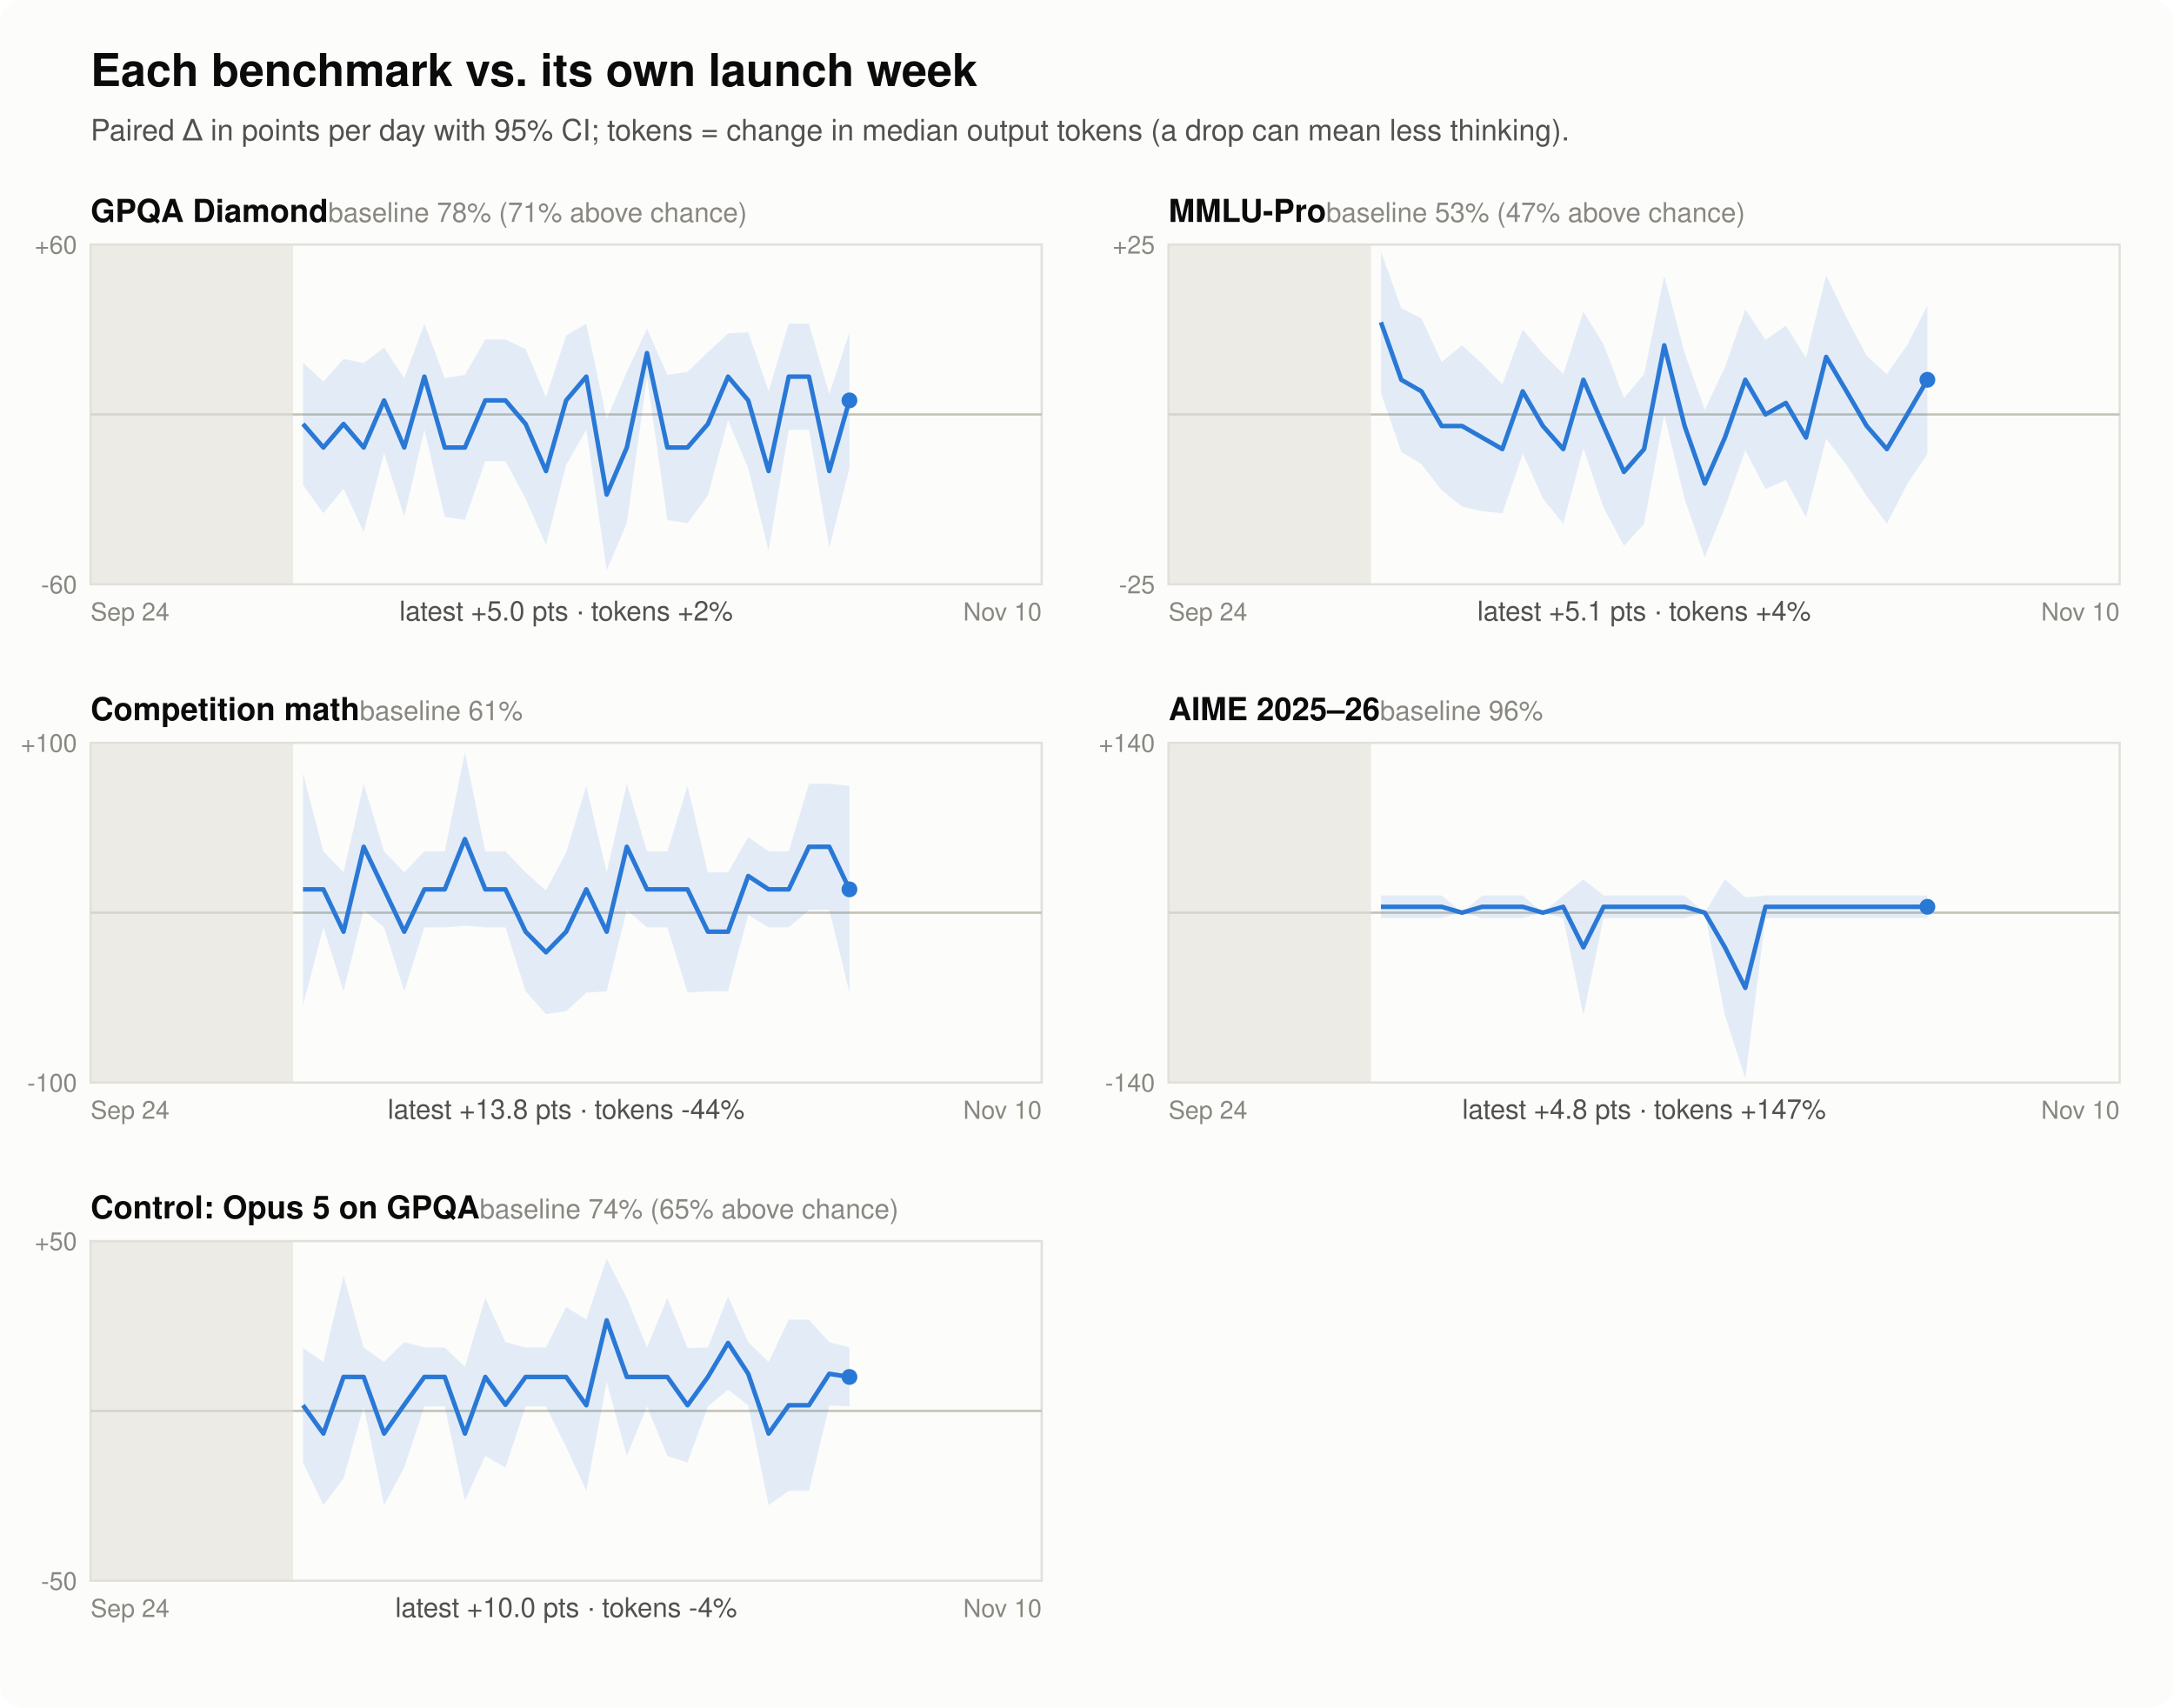
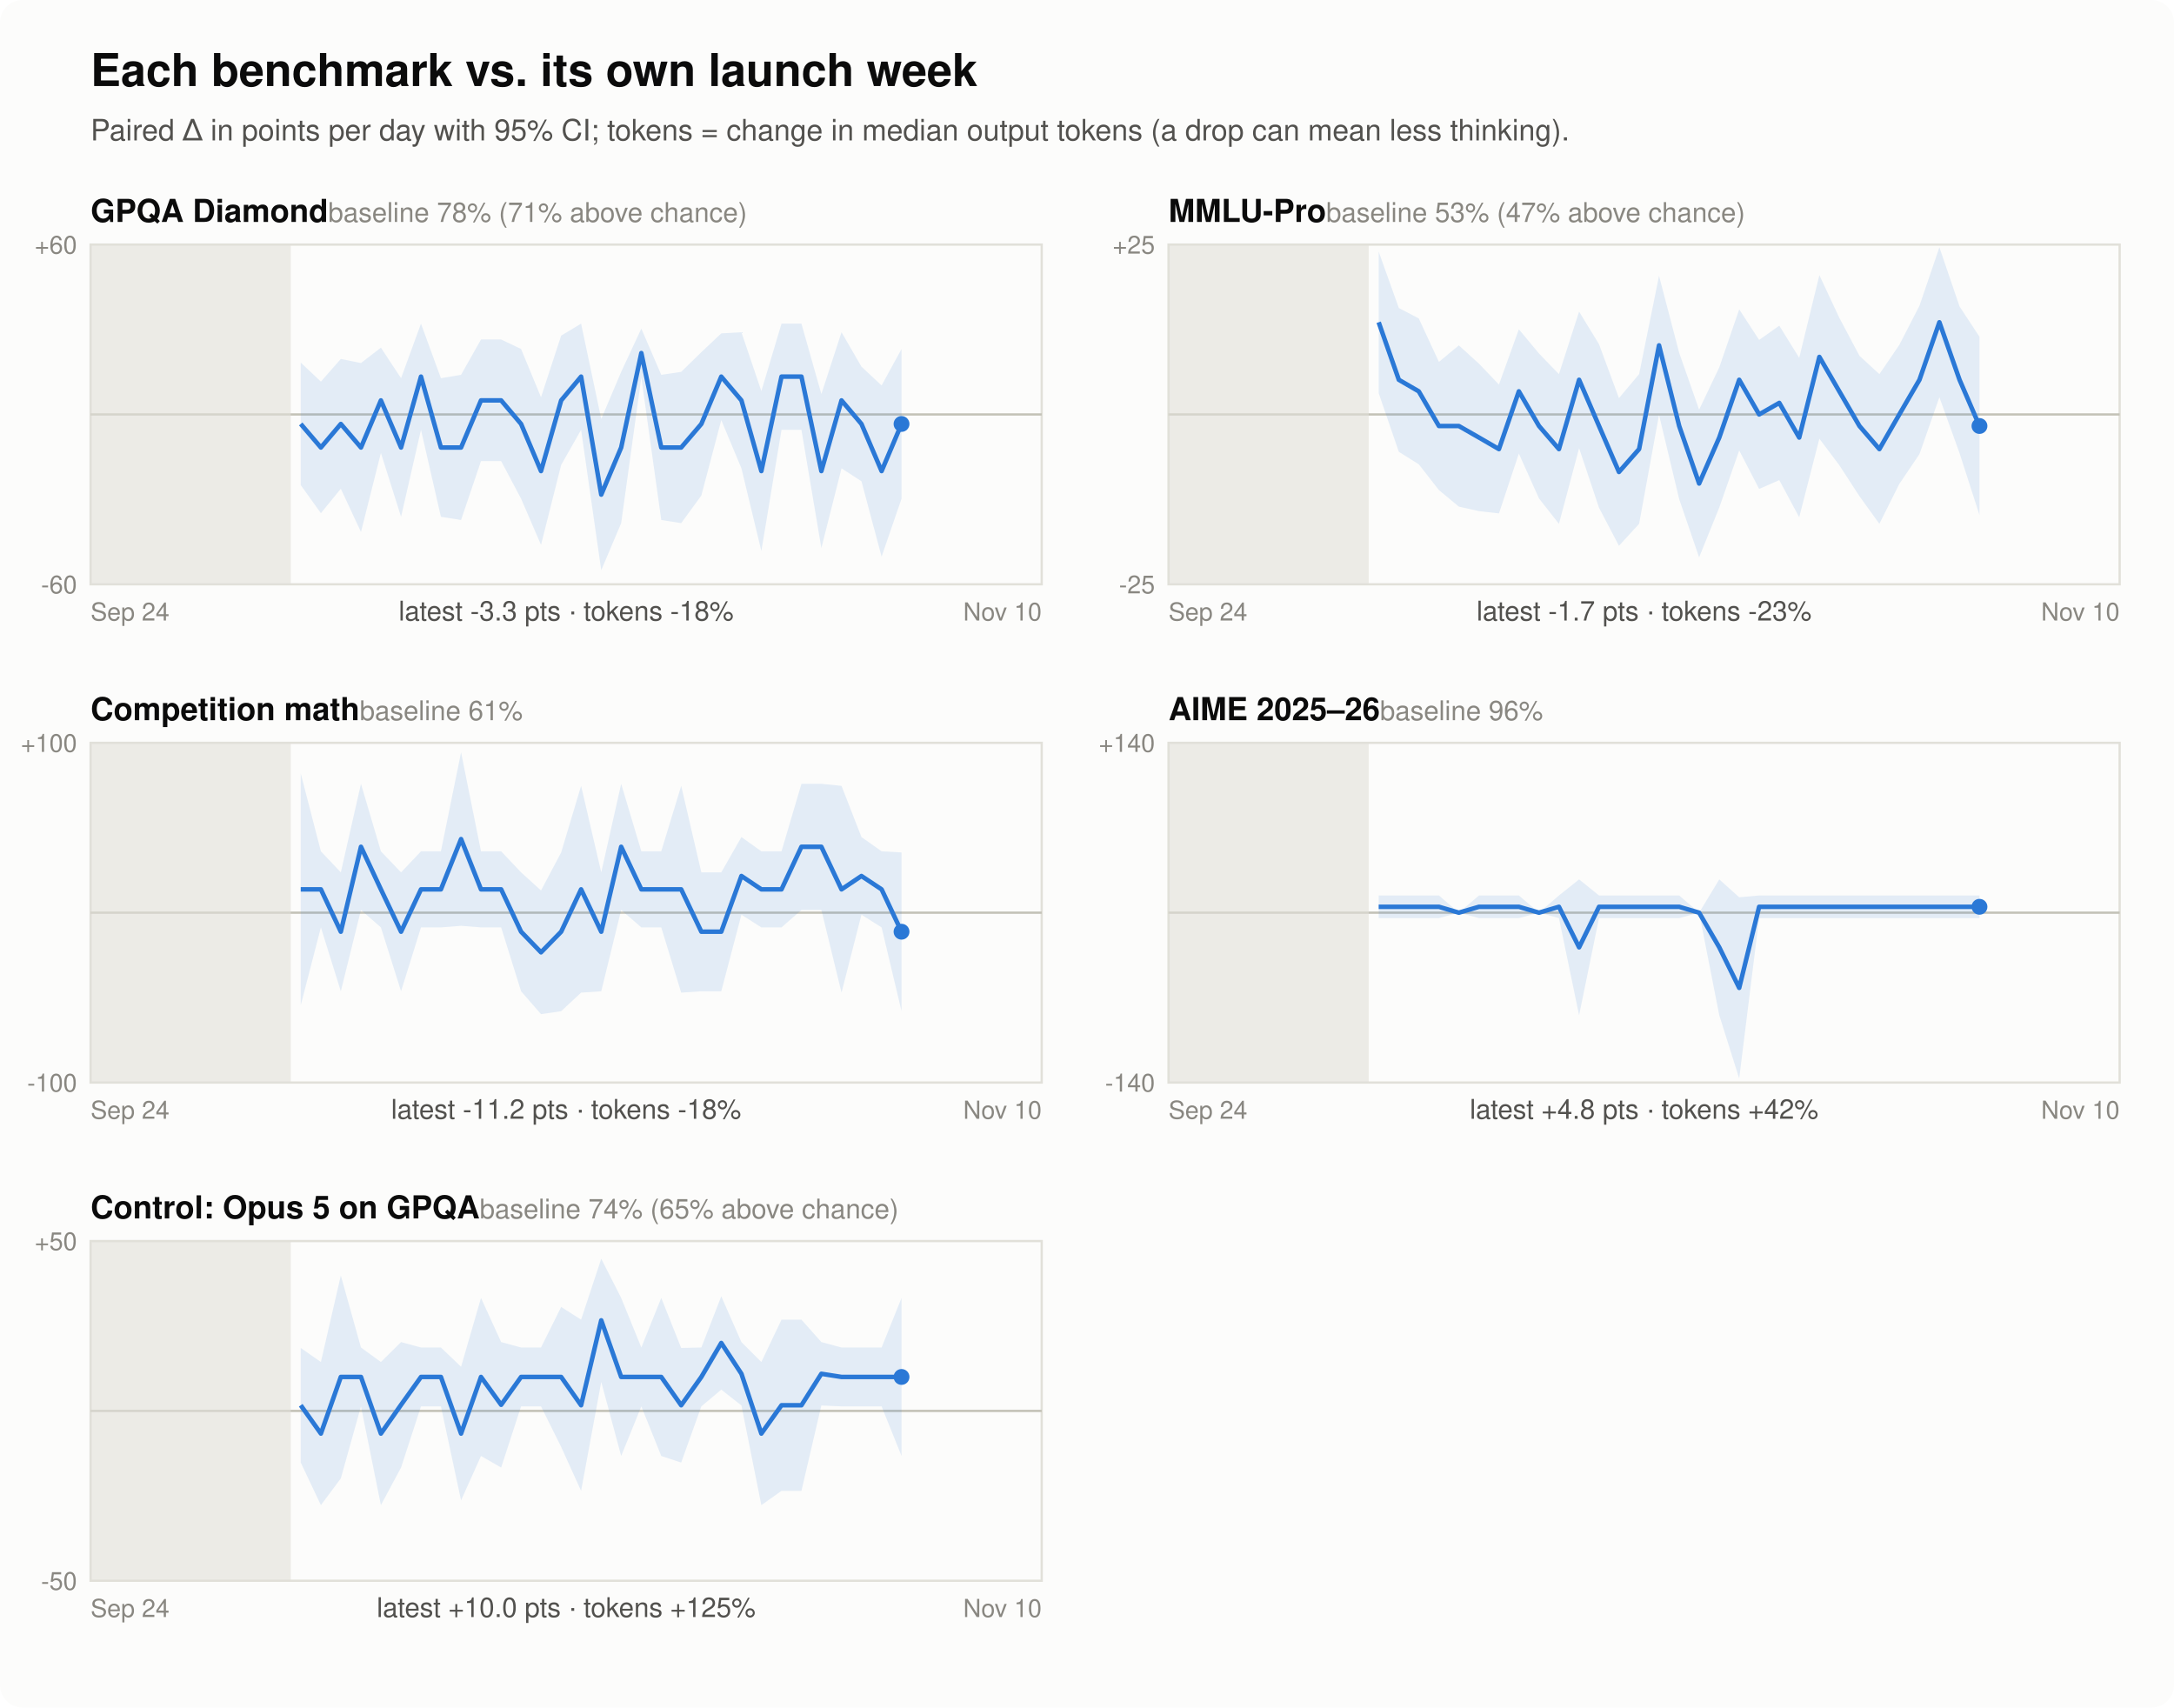
<svg xmlns="http://www.w3.org/2000/svg" width="960" height="754" viewBox="0 0 960 754" font-family="-apple-system, Segoe UI, Helvetica, Arial, sans-serif" role="img" aria-labelledby="ft fd">
  <rect width="960" height="754" rx="10" fill="#fcfcfb" />
  <text x="40" y="38" fill="#0b0b0b" font-size="20" font-weight="600">Each benchmark vs. its own launch week</text>
  <text x="40" y="62" fill="#52514e" font-size="13">Paired Δ in points per day with 95% CI; tokens = change in median output tokens (a drop can mean less thinking).</text>
  <text x="40" y="98" fill="#0b0b0b" font-size="14" font-weight="600">GPQA Diamond<tspan fill="#898781" font-weight="400" font-size="12">  baseline 78% (71% above chance)</tspan>
  </text>
  <rect x="40" y="108" width="420" height="150" fill="none" stroke="#e1e0d9" />
  <line x1="40" y1="183.0" x2="460" y2="183.0" stroke="#c3c2b7" />
  <text x="34" y="262.0" text-anchor="end" fill="#898781" font-size="11">-60</text>
  <text x="34" y="112.0" text-anchor="end" fill="#898781" font-size="11">+60</text>
-   <rect x="40.0" y="108" width="89.4" height="150" fill="#e1e0d9" opacity="0.6" />
+   <rect x="40.0" y="108" width="88.4" height="150" fill="#e1e0d9" opacity="0.6" />
  <text x="40" y="274" fill="#898781" font-size="11">Sep 24</text>
  <text x="460" y="274" text-anchor="end" fill="#898781" font-size="11">Nov 10</text>
-   <path d="M133.8,160.1 L142.8,168.5 L151.7,158.5 L160.6,160.3 L169.6,153.5 L178.5,167.0 L187.4,142.9 L196.4,167.0 L205.3,165.5 L214.3,149.9 L223.2,149.9 L232.1,154.1 L241.1,175.4 L250.0,148.2 L258.9,142.9 L267.9,185.0 L276.8,164.2 L285.7,145.1 L294.7,165.5 L303.6,164.2 L312.6,155.5 L321.5,147.2 L330.4,146.7 L339.4,172.7 L348.3,142.9 L357.2,142.9 L366.2,174.0 L375.1,146.7 L375.1,206.8 L366.2,242.0 L357.2,189.8 L348.3,189.8 L339.4,243.3 L330.4,206.8 L321.5,185.5 L312.6,218.8 L303.6,231.0 L294.7,229.6 L285.7,166.7 L276.8,231.0 L267.9,251.8 L258.9,189.8 L250.0,205.3 L241.1,240.6 L232.1,220.2 L223.2,203.6 L214.3,203.6 L205.3,229.6 L196.4,228.2 L187.4,189.8 L178.5,228.2 L169.6,200.0 L160.6,234.9 L151.7,215.8 L142.8,226.6 L133.8,214.2 Z" fill="#2a78d6" opacity="0.12" />
-   <path d="M133.8,187.2 L142.8,197.6 L151.7,187.2 L160.6,197.6 L169.6,176.8 L178.5,197.6 L187.4,166.3 L196.4,197.6 L205.3,197.6 L214.3,176.8 L223.2,176.8 L232.1,187.2 L241.1,208.0 L250.0,176.8 L258.9,166.3 L267.9,218.4 L276.8,197.6 L285.7,155.9 L294.7,197.6 L303.6,197.6 L312.6,187.2 L321.5,166.3 L330.4,176.8 L339.4,208.0 L348.3,166.3 L357.2,166.3 L366.2,208.0 L375.1,176.8" fill="none" stroke="#2a78d6" stroke-width="2" stroke-linejoin="round" />
-   <circle cx="375.1" cy="176.8" r="3.5" fill="#2a78d6" />
-   <text x="250.0" y="274" text-anchor="middle" fill="#52514e" font-size="12">latest +5.0 pts · tokens +2%</text>
+   <path d="M132.8,160.1 L141.7,168.5 L150.5,158.5 L159.4,160.3 L168.2,153.5 L177.1,167.0 L185.9,142.9 L194.7,167.0 L203.6,165.5 L212.4,149.9 L221.3,149.9 L230.1,154.1 L238.9,175.4 L247.8,148.2 L256.6,142.9 L265.5,185.0 L274.3,164.2 L283.2,145.1 L292.0,165.5 L300.8,164.2 L309.7,155.5 L318.5,147.2 L327.4,146.7 L336.2,172.7 L345.1,142.9 L353.9,142.9 L362.7,174.0 L371.6,146.7 L380.4,161.9 L389.3,170.2 L398.1,154.1 L398.1,220.2 L389.3,245.8 L380.4,212.5 L371.6,206.8 L362.7,242.0 L353.9,189.8 L345.1,189.8 L336.2,243.3 L327.4,206.8 L318.5,185.5 L309.7,218.8 L300.8,231.0 L292.0,229.6 L283.2,166.7 L274.3,231.0 L265.5,251.8 L256.6,189.8 L247.8,205.3 L238.9,240.6 L230.1,220.2 L221.3,203.6 L212.4,203.6 L203.6,229.6 L194.7,228.2 L185.9,189.8 L177.1,228.2 L168.2,200.0 L159.4,234.9 L150.5,215.8 L141.7,226.6 L132.8,214.2 Z" fill="#2a78d6" opacity="0.12" />
+   <path d="M132.8,187.2 L141.7,197.6 L150.5,187.2 L159.4,197.6 L168.2,176.8 L177.1,197.6 L185.9,166.3 L194.7,197.6 L203.6,197.6 L212.4,176.8 L221.3,176.8 L230.1,187.2 L238.9,208.0 L247.8,176.8 L256.6,166.3 L265.5,218.4 L274.3,197.6 L283.2,155.9 L292.0,197.6 L300.8,197.6 L309.7,187.2 L318.5,166.3 L327.4,176.8 L336.2,208.0 L345.1,166.3 L353.9,166.3 L362.7,208.0 L371.6,176.8 L380.4,187.2 L389.3,208.0 L398.1,187.2" fill="none" stroke="#2a78d6" stroke-width="2" stroke-linejoin="round" />
+   <circle cx="398.1" cy="187.2" r="3.5" fill="#2a78d6" />
+   <text x="250.0" y="274" text-anchor="middle" fill="#52514e" font-size="12">latest -3.3 pts · tokens -18%</text>
  <text x="516" y="98" fill="#0b0b0b" font-size="14" font-weight="600">MMLU-Pro<tspan fill="#898781" font-weight="400" font-size="12">  baseline 53% (47% above chance)</tspan>
  </text>
  <rect x="516" y="108" width="420" height="150" fill="none" stroke="#e1e0d9" />
  <line x1="516" y1="183.0" x2="936" y2="183.0" stroke="#c3c2b7" />
  <text x="510" y="262.0" text-anchor="end" fill="#898781" font-size="11">-25</text>
  <text x="510" y="112.0" text-anchor="end" fill="#898781" font-size="11">+25</text>
-   <rect x="516.0" y="108" width="89.4" height="150" fill="#e1e0d9" opacity="0.6" />
+   <rect x="516.0" y="108" width="88.4" height="150" fill="#e1e0d9" opacity="0.6" />
  <text x="516" y="274" fill="#898781" font-size="11">Sep 24</text>
  <text x="936" y="274" text-anchor="end" fill="#898781" font-size="11">Nov 10</text>
-   <path d="M609.8,111.1 L618.8,136.0 L627.7,140.6 L636.6,159.8 L645.6,152.5 L654.5,160.6 L663.4,169.8 L672.4,145.4 L681.3,156.1 L690.3,165.2 L699.2,137.6 L708.1,152.0 L717.1,175.8 L726.0,165.2 L734.9,121.8 L743.9,155.8 L752.8,180.9 L761.7,162.2 L770.7,136.6 L779.6,150.1 L788.6,143.8 L797.5,158.0 L806.4,121.5 L815.4,140.3 L824.3,157.1 L833.2,165.2 L842.2,152.3 L851.1,135.0 L851.1,200.5 L842.2,213.7 L833.2,231.3 L824.3,219.1 L815.4,205.4 L806.4,193.7 L797.5,228.4 L788.6,212.0 L779.6,215.9 L770.7,198.9 L761.7,224.1 L752.8,246.1 L743.9,220.4 L734.9,183.2 L726.0,231.3 L717.1,241.0 L708.1,224.2 L699.2,197.9 L690.3,231.3 L681.3,220.1 L672.4,200.3 L663.4,226.7 L654.5,225.7 L645.6,223.7 L636.6,216.4 L627.7,205.0 L618.8,199.5 L609.8,173.6 Z" fill="#2a78d6" opacity="0.12" />
-   <path d="M609.8,142.3 L618.8,167.7 L627.7,172.8 L636.6,188.1 L645.6,188.1 L654.5,193.2 L663.4,198.3 L672.4,172.8 L681.3,188.1 L690.3,198.3 L699.2,167.7 L708.1,188.1 L717.1,208.4 L726.0,198.3 L734.9,152.5 L743.9,188.1 L752.8,213.5 L761.7,193.2 L770.7,167.7 L779.6,183.0 L788.6,177.9 L797.5,193.2 L806.4,157.6 L815.4,172.8 L824.3,188.1 L833.2,198.3 L842.2,183.0 L851.1,167.7" fill="none" stroke="#2a78d6" stroke-width="2" stroke-linejoin="round" />
-   <circle cx="851.1" cy="167.7" r="3.5" fill="#2a78d6" />
-   <text x="726.0" y="274" text-anchor="middle" fill="#52514e" font-size="12">latest +5.1 pts · tokens +4%</text>
+   <path d="M608.8,111.1 L617.7,136.0 L626.5,140.6 L635.4,159.8 L644.2,152.5 L653.1,160.6 L661.9,169.8 L670.7,145.4 L679.6,156.1 L688.4,165.2 L697.3,137.6 L706.1,152.0 L714.9,175.8 L723.8,165.2 L732.6,121.8 L741.5,155.8 L750.3,180.9 L759.2,162.2 L768.0,136.6 L776.8,150.1 L785.7,143.8 L794.5,158.0 L803.4,121.5 L812.2,140.3 L821.1,157.1 L829.9,165.2 L838.7,152.3 L847.6,135.0 L856.4,109.2 L865.3,135.3 L874.1,148.7 L874.1,227.4 L865.3,200.1 L856.4,175.4 L847.6,200.5 L838.7,213.7 L829.9,231.3 L821.1,219.1 L812.2,205.4 L803.4,193.7 L794.5,228.4 L785.7,212.0 L776.8,215.9 L768.0,198.9 L759.2,224.1 L750.3,246.1 L741.5,220.4 L732.6,183.2 L723.8,231.3 L714.9,241.0 L706.1,224.2 L697.3,197.9 L688.4,231.3 L679.6,220.1 L670.7,200.3 L661.9,226.7 L653.1,225.7 L644.2,223.7 L635.4,216.4 L626.5,205.0 L617.7,199.5 L608.8,173.6 Z" fill="#2a78d6" opacity="0.12" />
+   <path d="M608.8,142.3 L617.7,167.7 L626.5,172.8 L635.4,188.1 L644.2,188.1 L653.1,193.2 L661.9,198.3 L670.7,172.8 L679.6,188.1 L688.4,198.3 L697.3,167.7 L706.1,188.1 L714.9,208.4 L723.8,198.3 L732.6,152.5 L741.5,188.1 L750.3,213.5 L759.2,193.2 L768.0,167.7 L776.8,183.0 L785.7,177.9 L794.5,193.2 L803.4,157.6 L812.2,172.8 L821.1,188.1 L829.9,198.3 L838.7,183.0 L847.6,167.7 L856.4,142.3 L865.3,167.7 L874.1,188.1" fill="none" stroke="#2a78d6" stroke-width="2" stroke-linejoin="round" />
+   <circle cx="874.1" cy="188.1" r="3.5" fill="#2a78d6" />
+   <text x="726.0" y="274" text-anchor="middle" fill="#52514e" font-size="12">latest -1.7 pts · tokens -23%</text>
  <text x="40" y="318" fill="#0b0b0b" font-size="14" font-weight="600">Competition math<tspan fill="#898781" font-weight="400" font-size="12">  baseline 61%</tspan>
  </text>
  <rect x="40" y="328" width="420" height="150" fill="none" stroke="#e1e0d9" />
  <line x1="40" y1="403.0" x2="460" y2="403.0" stroke="#c3c2b7" />
  <text x="34" y="482.0" text-anchor="end" fill="#898781" font-size="11">-100</text>
  <text x="34" y="332.0" text-anchor="end" fill="#898781" font-size="11">+100</text>
-   <rect x="40.0" y="328" width="89.4" height="150" fill="#e1e0d9" opacity="0.6" />
+   <rect x="40.0" y="328" width="88.4" height="150" fill="#e1e0d9" opacity="0.6" />
  <text x="40" y="494" fill="#898781" font-size="11">Sep 24</text>
  <text x="460" y="494" text-anchor="end" fill="#898781" font-size="11">Nov 10</text>
-   <path d="M133.8,341.5 L142.8,375.9 L151.7,385.2 L160.6,346.1 L169.6,375.9 L178.5,385.2 L187.4,375.9 L196.4,375.9 L205.3,332.2 L214.3,375.9 L223.2,375.9 L232.1,385.2 L241.1,393.2 L250.0,376.4 L258.9,347.0 L267.9,385.2 L276.8,346.1 L285.7,375.9 L294.7,375.9 L303.6,347.0 L312.6,385.2 L321.5,385.2 L330.4,369.6 L339.4,375.9 L348.3,375.9 L357.2,346.1 L366.2,346.1 L375.1,347.0 L375.1,438.3 L366.2,401.8 L357.2,401.8 L348.3,409.5 L339.4,409.5 L330.4,403.9 L321.5,437.7 L312.6,437.7 L303.6,438.3 L294.7,409.5 L285.7,409.5 L276.8,401.8 L267.9,437.7 L258.9,438.3 L250.0,446.5 L241.1,447.8 L232.1,437.7 L223.2,409.5 L214.3,409.5 L205.3,408.8 L196.4,409.5 L187.4,409.5 L178.5,437.7 L169.6,409.5 L160.6,401.8 L151.7,437.7 L142.8,409.5 L133.8,443.9 Z" fill="#2a78d6" opacity="0.12" />
-   <path d="M133.8,392.7 L142.8,392.7 L151.7,411.4 L160.6,373.9 L169.6,392.7 L178.5,411.4 L187.4,392.7 L196.4,392.7 L205.3,370.5 L214.3,392.7 L223.2,392.7 L232.1,411.4 L241.1,420.5 L250.0,411.4 L258.9,392.7 L267.9,411.4 L276.8,373.9 L285.7,392.7 L294.7,392.7 L303.6,392.7 L312.6,411.4 L321.5,411.4 L330.4,386.8 L339.4,392.7 L348.3,392.7 L357.2,373.9 L366.2,373.9 L375.1,392.7" fill="none" stroke="#2a78d6" stroke-width="2" stroke-linejoin="round" />
-   <circle cx="375.1" cy="392.7" r="3.5" fill="#2a78d6" />
-   <text x="250.0" y="494" text-anchor="middle" fill="#52514e" font-size="12">latest +13.8 pts · tokens -44%</text>
+   <path d="M132.8,341.5 L141.7,375.9 L150.5,385.2 L159.4,346.1 L168.2,375.9 L177.1,385.2 L185.9,375.9 L194.7,375.9 L203.6,332.2 L212.4,375.9 L221.3,375.9 L230.1,385.2 L238.9,393.2 L247.8,376.4 L256.6,347.0 L265.5,385.2 L274.3,346.1 L283.2,375.9 L292.0,375.9 L300.8,347.0 L309.7,385.2 L318.5,385.2 L327.4,369.6 L336.2,375.9 L345.1,375.9 L353.9,346.1 L362.7,346.1 L371.6,347.0 L380.4,369.6 L389.3,375.9 L398.1,376.4 L398.1,446.5 L389.3,409.5 L380.4,403.9 L371.6,438.3 L362.7,401.8 L353.9,401.8 L345.1,409.5 L336.2,409.5 L327.4,403.9 L318.5,437.7 L309.7,437.7 L300.8,438.3 L292.0,409.5 L283.2,409.5 L274.3,401.8 L265.5,437.7 L256.6,438.3 L247.8,446.5 L238.9,447.8 L230.1,437.7 L221.3,409.5 L212.4,409.5 L203.6,408.8 L194.7,409.5 L185.9,409.5 L177.1,437.7 L168.2,409.5 L159.4,401.8 L150.5,437.7 L141.7,409.5 L132.8,443.9 Z" fill="#2a78d6" opacity="0.12" />
+   <path d="M132.8,392.7 L141.7,392.7 L150.5,411.4 L159.4,373.9 L168.2,392.7 L177.1,411.4 L185.9,392.7 L194.7,392.7 L203.6,370.5 L212.4,392.7 L221.3,392.7 L230.1,411.4 L238.9,420.5 L247.8,411.4 L256.6,392.7 L265.5,411.4 L274.3,373.9 L283.2,392.7 L292.0,392.7 L300.8,392.7 L309.7,411.4 L318.5,411.4 L327.4,386.8 L336.2,392.7 L345.1,392.7 L353.9,373.9 L362.7,373.9 L371.6,392.7 L380.4,386.8 L389.3,392.7 L398.1,411.4" fill="none" stroke="#2a78d6" stroke-width="2" stroke-linejoin="round" />
+   <circle cx="398.1" cy="411.4" r="3.5" fill="#2a78d6" />
+   <text x="250.0" y="494" text-anchor="middle" fill="#52514e" font-size="12">latest -11.2 pts · tokens -18%</text>
  <text x="516" y="318" fill="#0b0b0b" font-size="14" font-weight="600">AIME 2025–26<tspan fill="#898781" font-weight="400" font-size="12">  baseline 96%</tspan>
  </text>
  <rect x="516" y="328" width="420" height="150" fill="none" stroke="#e1e0d9" />
  <line x1="516" y1="403.0" x2="936" y2="403.0" stroke="#c3c2b7" />
  <text x="510" y="482.0" text-anchor="end" fill="#898781" font-size="11">-140</text>
  <text x="510" y="332.0" text-anchor="end" fill="#898781" font-size="11">+140</text>
-   <rect x="516.0" y="328" width="89.4" height="150" fill="#e1e0d9" opacity="0.6" />
+   <rect x="516.0" y="328" width="88.4" height="150" fill="#e1e0d9" opacity="0.6" />
  <text x="516" y="494" fill="#898781" font-size="11">Sep 24</text>
  <text x="936" y="494" text-anchor="end" fill="#898781" font-size="11">Nov 10</text>
-   <path d="M609.8,395.4 L618.8,395.4 L627.7,395.4 L636.6,395.4 L645.6,403.0 L654.5,395.4 L663.4,395.4 L672.4,395.4 L681.3,403.0 L690.3,395.4 L699.2,388.3 L708.1,395.4 L717.1,395.4 L726.0,395.4 L734.9,395.4 L743.9,395.4 L752.8,403.0 L761.7,388.3 L770.7,396.2 L779.6,395.4 L788.6,395.4 L797.5,395.4 L806.4,395.4 L815.4,395.4 L824.3,395.4 L833.2,395.4 L842.2,395.4 L851.1,395.4 L851.1,405.4 L842.2,405.4 L833.2,405.4 L824.3,405.4 L815.4,405.4 L806.4,405.4 L797.5,405.4 L788.6,405.4 L779.6,405.4 L770.7,476.2 L761.7,448.3 L752.8,403.0 L743.9,405.4 L734.9,405.4 L726.0,405.4 L717.1,405.4 L708.1,405.4 L699.2,448.3 L690.3,405.4 L681.3,403.0 L672.4,405.4 L663.4,405.4 L654.5,405.4 L645.6,403.0 L636.6,405.4 L627.7,405.4 L618.8,405.4 L609.8,405.4 Z" fill="#2a78d6" opacity="0.12" />
-   <path d="M609.8,400.4 L618.8,400.4 L627.7,400.4 L636.6,400.4 L645.6,403.0 L654.5,400.4 L663.4,400.4 L672.4,400.4 L681.3,403.0 L690.3,400.4 L699.2,418.3 L708.1,400.4 L717.1,400.4 L726.0,400.4 L734.9,400.4 L743.9,400.4 L752.8,403.0 L761.7,418.3 L770.7,436.2 L779.6,400.4 L788.6,400.4 L797.5,400.4 L806.4,400.4 L815.4,400.4 L824.3,400.4 L833.2,400.4 L842.2,400.4 L851.1,400.4" fill="none" stroke="#2a78d6" stroke-width="2" stroke-linejoin="round" />
-   <circle cx="851.1" cy="400.4" r="3.5" fill="#2a78d6" />
-   <text x="726.0" y="494" text-anchor="middle" fill="#52514e" font-size="12">latest +4.8 pts · tokens +147%</text>
+   <path d="M608.8,395.4 L617.7,395.4 L626.5,395.4 L635.4,395.4 L644.2,403.0 L653.1,395.4 L661.9,395.4 L670.7,395.4 L679.6,403.0 L688.4,395.4 L697.3,388.3 L706.1,395.4 L714.9,395.4 L723.8,395.4 L732.6,395.4 L741.5,395.4 L750.3,403.0 L759.2,388.3 L768.0,396.2 L776.8,395.4 L785.7,395.4 L794.5,395.4 L803.4,395.4 L812.2,395.4 L821.1,395.4 L829.9,395.4 L838.7,395.4 L847.6,395.4 L856.4,395.4 L865.3,395.4 L874.1,395.4 L874.1,405.4 L865.3,405.4 L856.4,405.4 L847.6,405.4 L838.7,405.4 L829.9,405.4 L821.1,405.4 L812.2,405.4 L803.4,405.4 L794.5,405.4 L785.7,405.4 L776.8,405.4 L768.0,476.2 L759.2,448.3 L750.3,403.0 L741.5,405.4 L732.6,405.4 L723.8,405.4 L714.9,405.4 L706.1,405.4 L697.3,448.3 L688.4,405.4 L679.6,403.0 L670.7,405.4 L661.9,405.4 L653.1,405.4 L644.2,403.0 L635.4,405.4 L626.5,405.4 L617.7,405.4 L608.8,405.4 Z" fill="#2a78d6" opacity="0.12" />
+   <path d="M608.8,400.4 L617.7,400.4 L626.5,400.4 L635.4,400.4 L644.2,403.0 L653.1,400.4 L661.9,400.4 L670.7,400.4 L679.6,403.0 L688.4,400.4 L697.3,418.3 L706.1,400.4 L714.9,400.4 L723.8,400.4 L732.6,400.4 L741.5,400.4 L750.3,403.0 L759.2,418.3 L768.0,436.2 L776.8,400.4 L785.7,400.4 L794.5,400.4 L803.4,400.4 L812.2,400.4 L821.1,400.4 L829.9,400.4 L838.7,400.4 L847.6,400.4 L856.4,400.4 L865.3,400.4 L874.1,400.4" fill="none" stroke="#2a78d6" stroke-width="2" stroke-linejoin="round" />
+   <circle cx="874.1" cy="400.4" r="3.5" fill="#2a78d6" />
+   <text x="726.0" y="494" text-anchor="middle" fill="#52514e" font-size="12">latest +4.8 pts · tokens +42%</text>
  <text x="40" y="538" fill="#0b0b0b" font-size="14" font-weight="600">Control: Opus 5 on GPQA<tspan fill="#898781" font-weight="400" font-size="12">  baseline 74% (65% above chance)</tspan>
  </text>
  <rect x="40" y="548" width="420" height="150" fill="none" stroke="#e1e0d9" />
  <line x1="40" y1="623.0" x2="460" y2="623.0" stroke="#c3c2b7" />
  <text x="34" y="702.0" text-anchor="end" fill="#898781" font-size="11">-50</text>
  <text x="34" y="552.0" text-anchor="end" fill="#898781" font-size="11">+50</text>
-   <rect x="40.0" y="548" width="89.4" height="150" fill="#e1e0d9" opacity="0.6" />
+   <rect x="40.0" y="548" width="88.4" height="150" fill="#e1e0d9" opacity="0.6" />
  <text x="40" y="714" fill="#898781" font-size="11">Sep 24</text>
  <text x="460" y="714" text-anchor="end" fill="#898781" font-size="11">Nov 10</text>
-   <path d="M133.8,595.2 L142.8,601.4 L151.7,563.2 L160.6,595.0 L169.6,601.4 L178.5,592.6 L187.4,595.0 L196.4,595.0 L205.3,603.5 L214.3,573.1 L223.2,592.6 L232.1,595.0 L241.1,595.0 L250.0,577.1 L258.9,582.7 L267.9,555.8 L276.8,573.1 L285.7,595.0 L294.7,573.1 L303.6,595.2 L312.6,595.0 L321.5,572.4 L330.4,592.6 L339.4,601.4 L348.3,582.7 L357.2,582.7 L366.2,592.6 L375.1,595.0 L375.1,621.0 L366.2,620.6 L357.2,658.3 L348.3,658.3 L339.4,664.6 L330.4,620.6 L321.5,613.6 L312.6,621.0 L303.6,645.8 L294.7,642.9 L285.7,621.0 L276.8,642.9 L267.9,610.2 L258.9,658.3 L250.0,638.9 L241.1,621.0 L232.1,621.0 L223.2,648.0 L214.3,642.9 L205.3,662.5 L196.4,621.0 L187.4,621.0 L178.5,648.0 L169.6,664.6 L160.6,621.0 L151.7,652.8 L142.8,664.6 L133.8,645.8 Z" fill="#2a78d6" opacity="0.12" />
-   <path d="M133.8,620.5 L142.8,633.0 L151.7,608.0 L160.6,608.0 L169.6,633.0 L178.5,620.3 L187.4,608.0 L196.4,608.0 L205.3,633.0 L214.3,608.0 L223.2,620.3 L232.1,608.0 L241.1,608.0 L250.0,608.0 L258.9,620.5 L267.9,583.0 L276.8,608.0 L285.7,608.0 L294.7,608.0 L303.6,620.5 L312.6,608.0 L321.5,593.0 L330.4,606.6 L339.4,633.0 L348.3,620.5 L357.2,620.5 L366.2,606.6 L375.1,608.0" fill="none" stroke="#2a78d6" stroke-width="2" stroke-linejoin="round" />
-   <circle cx="375.1" cy="608.0" r="3.5" fill="#2a78d6" />
-   <text x="250.0" y="714" text-anchor="middle" fill="#52514e" font-size="12">latest +10.0 pts · tokens -4%</text>
+   <path d="M132.8,595.2 L141.7,601.4 L150.5,563.2 L159.4,595.0 L168.2,601.4 L177.1,592.6 L185.9,595.0 L194.7,595.0 L203.6,603.5 L212.4,573.1 L221.3,592.6 L230.1,595.0 L238.9,595.0 L247.8,577.1 L256.6,582.7 L265.5,555.8 L274.3,573.1 L283.2,595.0 L292.0,573.1 L300.8,595.2 L309.7,595.0 L318.5,572.4 L327.4,592.6 L336.2,601.4 L345.1,582.7 L353.9,582.7 L362.7,592.6 L371.6,595.0 L380.4,595.0 L389.3,595.0 L398.1,573.1 L398.1,642.9 L389.3,621.0 L380.4,621.0 L371.6,621.0 L362.7,620.6 L353.9,658.3 L345.1,658.3 L336.2,664.6 L327.4,620.6 L318.5,613.6 L309.7,621.0 L300.8,645.8 L292.0,642.9 L283.2,621.0 L274.3,642.9 L265.5,610.2 L256.6,658.3 L247.8,638.9 L238.9,621.0 L230.1,621.0 L221.3,648.0 L212.4,642.9 L203.6,662.5 L194.7,621.0 L185.9,621.0 L177.1,648.0 L168.2,664.6 L159.4,621.0 L150.5,652.8 L141.7,664.6 L132.8,645.8 Z" fill="#2a78d6" opacity="0.12" />
+   <path d="M132.8,620.5 L141.7,633.0 L150.5,608.0 L159.4,608.0 L168.2,633.0 L177.1,620.3 L185.9,608.0 L194.7,608.0 L203.6,633.0 L212.4,608.0 L221.3,620.3 L230.1,608.0 L238.9,608.0 L247.8,608.0 L256.6,620.5 L265.5,583.0 L274.3,608.0 L283.2,608.0 L292.0,608.0 L300.8,620.5 L309.7,608.0 L318.5,593.0 L327.4,606.6 L336.2,633.0 L345.1,620.5 L353.9,620.5 L362.7,606.6 L371.6,608.0 L380.4,608.0 L389.3,608.0 L398.1,608.0" fill="none" stroke="#2a78d6" stroke-width="2" stroke-linejoin="round" />
+   <circle cx="398.1" cy="608.0" r="3.5" fill="#2a78d6" />
+   <text x="250.0" y="714" text-anchor="middle" fill="#52514e" font-size="12">latest +10.0 pts · tokens +125%</text>
</svg>
